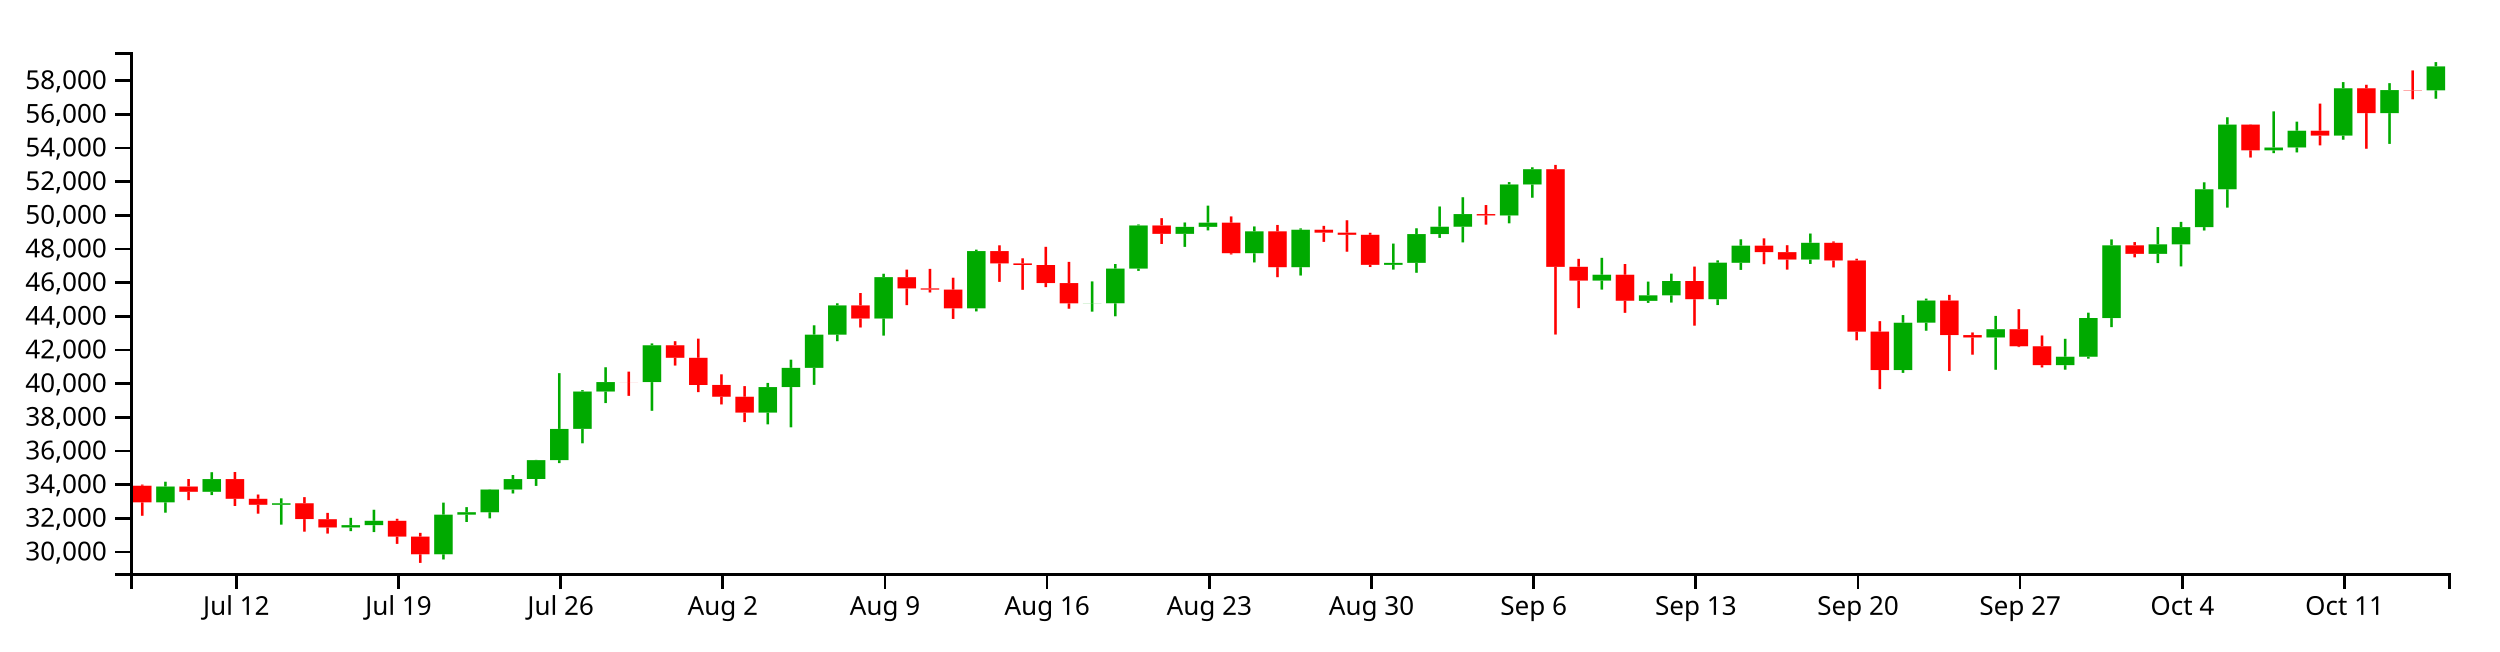
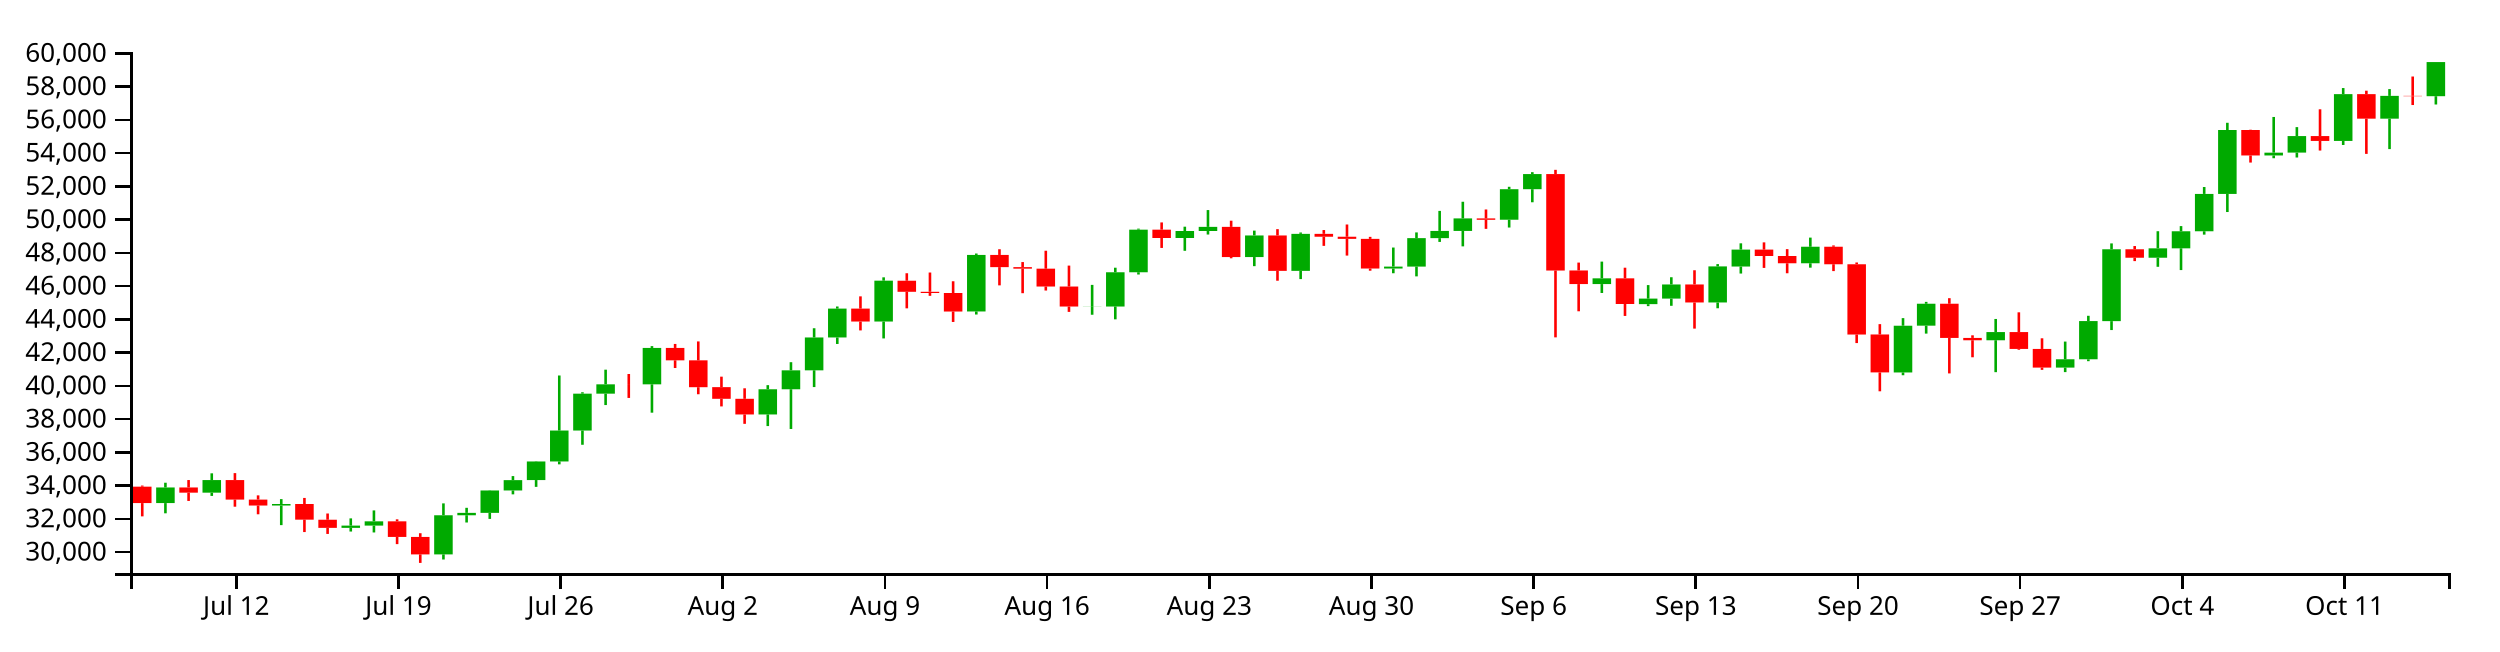
<svg xmlns="http://www.w3.org/2000/svg" version="1.1" width="960" height="250">
  <g transform="translate(50,20)">
    <style>.axis path,.axis line{fill:none;stroke:#000;shape-rendering:crispEdges;}path.candle{stroke:#000000;}path.candle.body{stroke-width:0;}path.candle.up{fill:#00AA00;stroke:#00AA00;}path.candle.down{fill:#FF0000;stroke:#FF0000;}</style>
    <g class="candlestick">
      <g class="data">
-         <path class="candle body up" d="M 9.964 172.897 l 7.117 0 L 17.081 166.82 l -7.117 0 L 9.964 172.897 M 27.757 168.843 l 7.117 0 L 34.874 163.955 l -7.117 0 L 27.757 168.843 M 54.446 173.844 l 7.117 0 L 61.563 173.257 l -7.117 0 L 54.446 173.844 M 81.136 182.541 l 7.117 0 L 88.253 181.66 l -7.117 0 L 81.136 182.541 M 90.032 181.66 l 7.117 0 L 97.149 179.989 l -7.117 0 L 90.032 181.66 M 116.721 192.842 l 7.117 0 L 123.838 177.624 l -7.117 0 L 116.721 192.842 M 125.618 177.624 l 7.117 0 L 132.735 176.697 l -7.117 0 L 125.618 177.624 M 134.514 176.699 l 7.117 0 L 141.631 167.994 l -7.117 0 L 134.514 176.699 M 143.411 167.994 l 7.117 0 L 150.528 163.96 l -7.117 0 L 143.411 167.994 M 152.307 163.938 l 7.117 0 L 159.424 156.702 l -7.117 0 L 152.307 163.938 M 161.204 156.702 l 7.117 0 L 168.321 144.7 l -7.117 0 L 161.204 156.702 M 170.1 144.676 l 7.117 0 L 177.217 130.347 l -7.117 0 L 170.1 144.676 M 178.996 130.355 l 7.117 0 L 186.114 126.716 l -7.117 0 L 178.996 130.355 M 196.789 126.723 l 7.117 0 L 203.906 112.58 l -7.117 0 L 196.789 126.723 M 241.271 138.433 l 7.117 0 L 248.389 128.632 l -7.117 0 L 241.271 138.433 M 250.168 128.632 l 7.117 0 L 257.285 121.267 l -7.117 0 L 250.168 128.632 M 259.064 121.267 l 7.117 0 L 266.182 108.504 l -7.117 0 L 259.064 121.267 M 267.961 108.504 l 7.117 0 L 275.078 97.284 l -7.117 0 L 267.961 108.504 M 285.754 102.314 l 7.117 0 L 292.871 86.418 l -7.117 0 L 285.754 102.314 M 321.339 98.399 l 7.117 0 L 328.457 76.42 l -7.117 0 L 321.339 98.399 M 365.822 96.486 l 7.117 0 L 372.939 96.426 l -7.117 0 L 365.822 96.486 M 374.718 96.464 l 7.117 0 L 381.835 83.139 l -7.117 0 L 374.718 96.464 M 383.615 83.139 l 7.117 0 L 390.732 66.578 l -7.117 0 L 383.615 83.139 M 401.407 69.814 l 7.117 0 L 408.525 67.117 l -7.117 0 L 401.407 69.814 M 410.304 67.117 l 7.117 0 L 417.421 65.503 l -7.117 0 L 410.304 67.117 M 428.097 77.235 l 7.117 0 L 435.214 68.836 l -7.117 0 L 428.097 77.235 M 445.89 82.601 l 7.117 0 L 453.007 68.211 l -7.117 0 L 445.89 82.601 M 481.475 81.702 l 7.117 0 L 488.593 80.94 l -7.117 0 L 481.475 81.702 M 490.372 80.94 l 7.117 0 L 497.489 69.888 l -7.117 0 L 490.372 80.94 M 499.268 69.888 l 7.117 0 L 506.385 67.069 l -7.117 0 L 499.268 69.888 M 508.165 67.069 l 7.117 0 L 515.282 62.204 l -7.117 0 L 508.165 67.069 M 525.958 62.732 l 7.117 0 L 533.075 50.841 l -7.117 0 L 525.958 62.732 M 534.854 50.841 l 7.117 0 L 541.971 44.978 l -7.117 0 L 534.854 50.841 M 561.543 87.744 l 7.117 0 L 568.661 85.502 l -7.117 0 L 561.543 87.744 M 579.336 95.541 l 7.117 0 L 586.453 93.398 l -7.117 0 L 579.336 95.541 M 588.233 93.398 l 7.117 0 L 595.35 87.893 l -7.117 0 L 588.233 93.398 M 606.026 94.904 l 7.117 0 L 613.143 80.871 l -7.117 0 L 606.026 94.904 M 614.922 80.924 l 7.117 0 L 622.039 74.343 l -7.117 0 L 614.922 80.924 M 641.611 79.653 l 7.117 0 L 648.729 73.235 l -7.117 0 L 641.611 79.653 M 677.197 122.097 l 7.117 0 L 684.314 103.935 l -7.117 0 L 677.197 122.097 M 686.094 103.917 l 7.117 0 L 693.211 95.392 l -7.117 0 L 686.094 103.917 M 712.783 109.579 l 7.117 0 L 719.9 106.409 l -7.117 0 L 712.783 109.579 M 739.472 120.217 l 7.117 0 L 746.589 116.989 l -7.117 0 L 739.472 120.217 M 748.369 116.989 l 7.117 0 L 755.486 102.122 l -7.117 0 L 748.369 116.989 M 757.265 102.149 l 7.117 0 L 764.382 74.212 l -7.117 0 L 757.265 102.149 M 775.058 77.488 l 7.117 0 L 782.175 73.834 l -7.117 0 L 775.058 77.488 M 783.954 73.834 l 7.117 0 L 791.072 67.209 l -7.117 0 L 783.954 73.834 M 792.851 67.209 l 7.117 0 L 799.968 52.683 l -7.117 0 L 792.851 67.209 M 801.747 52.683 l 7.117 0 L 808.864 27.84 l -7.117 0 L 801.747 52.683 M 819.54 37.729 l 7.117 0 L 826.657 36.655 l -7.117 0 L 819.54 37.729 M 828.437 36.628 l 7.117 0 L 835.554 30.202 l -7.117 0 L 828.437 36.628 M 846.23 32.081 l 7.117 0 L 853.347 13.901 l -7.117 0 L 846.23 32.081 M 864.022 23.432 l 7.117 0 L 871.14 14.575 l -7.117 0 L 864.022 23.432 M 881.815 14.699 l 7.117 0 L 888.932 5.486 l -7.117 0 L 881.815 14.699" />
-         <path class="candle body down" d="M 1.068 166.52 l 7.117 0 L 8.185 172.897 l -7.117 0 L 1.068 166.52 M 18.86 166.82 l 7.117 0 L 25.978 168.843 l -7.117 0 L 18.86 166.82 M 36.653 163.955 l 7.117 0 L 43.77 171.533 l -7.117 0 L 36.653 163.955 M 45.55 171.531 l 7.117 0 L 52.667 173.84 l -7.117 0 L 45.55 171.531 M 63.343 173.257 l 7.117 0 L 70.46 179.333 l -7.117 0 L 63.343 173.257 M 72.239 179.369 l 7.117 0 L 79.356 182.541 l -7.117 0 L 72.239 179.369 M 98.928 179.989 l 7.117 0 L 106.046 186.059 l -7.117 0 L 98.928 179.989 M 107.825 186.059 l 7.117 0 L 114.942 192.842 l -7.117 0 L 107.825 186.059 M 187.893 126.716 l 7.117 0 L 195.01 126.736 l -7.117 0 L 187.893 126.716 M 205.686 112.58 l 7.117 0 L 212.803 117.393 l -7.117 0 L 205.686 112.58 M 214.582 117.393 l 7.117 0 L 221.699 127.842 l -7.117 0 L 214.582 117.393 M 223.479 127.811 l 7.117 0 L 230.596 132.351 l -7.117 0 L 223.479 127.811 M 232.375 132.358 l 7.117 0 L 239.492 138.433 l -7.117 0 L 232.375 132.358 M 276.857 97.284 l 7.117 0 L 283.974 102.314 l -7.117 0 L 276.857 97.284 M 294.65 86.447 l 7.117 0 L 301.767 90.739 l -7.117 0 L 294.65 86.447 M 303.547 90.739 l 7.117 0 L 310.664 91.217 l -7.117 0 L 303.547 90.739 M 312.443 91.219 l 7.117 0 L 319.56 98.406 l -7.117 0 L 312.443 91.219 M 330.236 76.42 l 7.117 0 L 337.353 81.149 l -7.117 0 L 330.236 76.42 M 339.132 81.149 l 7.117 0 L 346.25 81.761 l -7.117 0 L 339.132 81.149 M 348.029 81.761 l 7.117 0 L 355.146 88.694 l -7.117 0 L 348.029 81.761 M 356.925 88.694 l 7.117 0 L 364.042 96.486 l -7.117 0 L 356.925 88.694 M 392.511 66.578 l 7.117 0 L 399.628 69.815 l -7.117 0 L 392.511 66.578 M 419.2 65.503 l 7.117 0 L 426.317 77.235 l -7.117 0 L 419.2 65.503 M 436.993 68.836 l 7.117 0 L 444.11 82.601 l -7.117 0 L 436.993 68.836 M 454.786 68.211 l 7.117 0 L 461.903 69.34 l -7.117 0 L 454.786 68.211 M 463.683 69.34 l 7.117 0 L 470.8 70.164 l -7.117 0 L 463.683 69.34 M 472.579 70.164 l 7.117 0 L 479.696 81.702 l -7.117 0 L 472.579 70.164 M 517.061 62.212 l 7.117 0 L 524.178 62.744 l -7.117 0 L 517.061 62.212 M 543.75 44.963 l 7.117 0 L 550.868 82.473 l -7.117 0 L 543.75 44.963 M 552.647 82.441 l 7.117 0 L 559.764 87.744 l -7.117 0 L 552.647 82.441 M 570.44 85.502 l 7.117 0 L 577.557 95.484 l -7.117 0 L 570.44 85.502 M 597.129 87.893 l 7.117 0 L 604.246 94.904 l -7.117 0 L 597.129 87.893 M 623.818 74.343 l 7.117 0 L 630.936 76.822 l -7.117 0 L 623.818 74.343 M 632.715 76.822 l 7.117 0 L 639.832 79.653 l -7.117 0 L 632.715 76.822 M 650.508 73.235 l 7.117 0 L 657.625 80.029 l -7.117 0 L 650.508 73.235 M 659.404 80.029 l 7.117 0 L 666.521 107.348 l -7.117 0 L 659.404 80.029 M 668.301 107.342 l 7.117 0 L 675.418 122.095 l -7.117 0 L 668.301 107.342 M 694.99 95.392 l 7.117 0 L 702.107 108.674 l -7.117 0 L 694.99 95.392 M 703.886 108.674 l 7.117 0 L 711.004 109.579 l -7.117 0 L 703.886 108.674 M 721.679 106.409 l 7.117 0 L 728.796 112.961 l -7.117 0 L 721.679 106.409 M 730.576 112.961 l 7.117 0 L 737.693 120.207 l -7.117 0 L 730.576 112.961 M 766.162 74.212 l 7.117 0 L 773.279 77.488 l -7.117 0 L 766.162 74.212 M 810.644 27.84 l 7.117 0 L 817.761 37.729 l -7.117 0 L 810.644 27.84 M 837.333 30.202 l 7.117 0 L 844.45 32.081 l -7.117 0 L 837.333 30.202 M 855.126 13.901 l 7.117 0 L 862.243 23.432 l -7.117 0 L 855.126 13.901 M 872.919 14.551 l 7.117 0 L 880.036 14.699 l -7.117 0 L 872.919 14.551" />
+         <path class="candle body up" d="M 9.964 173.185 l 7.117 0 L 17.081 167.183 l -7.117 0 L 9.964 173.185 M 27.757 169.181 l 7.117 0 L 34.874 164.354 l -7.117 0 L 27.757 169.181 M 54.446 174.121 l 7.117 0 L 61.563 173.541 l -7.117 0 L 54.446 174.121 M 81.136 182.709 l 7.117 0 L 88.253 181.84 l -7.117 0 L 81.136 182.709 M 90.032 181.84 l 7.117 0 L 97.149 180.19 l -7.117 0 L 90.032 181.84 M 116.721 192.883 l 7.117 0 L 123.838 177.853 l -7.117 0 L 116.721 192.883 M 125.618 177.853 l 7.117 0 L 132.735 176.938 l -7.117 0 L 125.618 177.853 M 134.514 176.94 l 7.117 0 L 141.631 168.343 l -7.117 0 L 134.514 176.94 M 143.411 168.343 l 7.117 0 L 150.528 164.359 l -7.117 0 L 143.411 168.343 M 152.307 164.338 l 7.117 0 L 159.424 157.19 l -7.117 0 L 152.307 164.338 M 161.204 157.19 l 7.117 0 L 168.321 145.337 l -7.117 0 L 161.204 157.19 M 170.1 145.314 l 7.117 0 L 177.217 131.163 l -7.117 0 L 170.1 145.314 M 178.996 131.171 l 7.117 0 L 186.114 127.577 l -7.117 0 L 178.996 131.171 M 196.789 127.583 l 7.117 0 L 203.906 113.615 l -7.117 0 L 196.789 127.583 M 241.271 139.148 l 7.117 0 L 248.389 129.469 l -7.117 0 L 241.271 139.148 M 250.168 129.469 l 7.117 0 L 257.285 122.195 l -7.117 0 L 250.168 129.469 M 259.064 122.195 l 7.117 0 L 266.182 109.59 l -7.117 0 L 259.064 122.195 M 267.961 109.59 l 7.117 0 L 275.078 98.509 l -7.117 0 L 267.961 109.59 M 285.754 103.477 l 7.117 0 L 292.871 87.778 l -7.117 0 L 285.754 103.477 M 321.339 99.61 l 7.117 0 L 328.457 77.904 l -7.117 0 L 321.339 99.61 M 365.822 97.721 l 7.117 0 L 372.939 97.661 l -7.117 0 L 365.822 97.721 M 374.718 97.699 l 7.117 0 L 381.835 84.54 l -7.117 0 L 374.718 97.699 M 383.615 84.54 l 7.117 0 L 390.732 68.184 l -7.117 0 L 383.615 84.54 M 401.407 71.38 l 7.117 0 L 408.525 68.716 l -7.117 0 L 401.407 71.38 M 410.304 68.716 l 7.117 0 L 417.421 67.122 l -7.117 0 L 410.304 68.716 M 428.097 78.708 l 7.117 0 L 435.214 70.413 l -7.117 0 L 428.097 78.708 M 445.89 84.008 l 7.117 0 L 453.007 69.797 l -7.117 0 L 445.89 84.008 M 481.475 83.121 l 7.117 0 L 488.593 82.367 l -7.117 0 L 481.475 83.121 M 490.372 82.367 l 7.117 0 L 497.489 71.453 l -7.117 0 L 490.372 82.367 M 499.268 71.453 l 7.117 0 L 506.385 68.668 l -7.117 0 L 499.268 71.453 M 508.165 68.668 l 7.117 0 L 515.282 63.864 l -7.117 0 L 508.165 68.668 M 525.958 64.385 l 7.117 0 L 533.075 52.642 l -7.117 0 L 525.958 64.385 M 534.854 52.642 l 7.117 0 L 541.971 46.851 l -7.117 0 L 534.854 52.642 M 561.543 89.087 l 7.117 0 L 568.661 86.873 l -7.117 0 L 561.543 89.087 M 579.336 96.787 l 7.117 0 L 586.453 94.671 l -7.117 0 L 579.336 96.787 M 588.233 94.671 l 7.117 0 L 595.35 89.235 l -7.117 0 L 588.233 94.671 M 606.026 96.158 l 7.117 0 L 613.143 82.299 l -7.117 0 L 606.026 96.158 M 614.922 82.352 l 7.117 0 L 622.039 75.852 l -7.117 0 L 614.922 82.352 M 641.611 81.096 l 7.117 0 L 648.729 74.758 l -7.117 0 L 641.611 81.096 M 677.197 123.015 l 7.117 0 L 684.314 105.078 l -7.117 0 L 677.197 123.015 M 686.094 105.06 l 7.117 0 L 693.211 96.64 l -7.117 0 L 686.094 105.06 M 712.783 110.651 l 7.117 0 L 719.9 107.521 l -7.117 0 L 712.783 110.651 M 739.472 121.157 l 7.117 0 L 746.589 117.97 l -7.117 0 L 739.472 121.157 M 748.369 117.97 l 7.117 0 L 755.486 103.287 l -7.117 0 L 748.369 117.97 M 757.265 103.313 l 7.117 0 L 764.382 75.723 l -7.117 0 L 757.265 103.313 M 775.058 78.958 l 7.117 0 L 782.175 75.35 l -7.117 0 L 775.058 78.958 M 783.954 75.35 l 7.117 0 L 791.072 68.807 l -7.117 0 L 783.954 75.35 M 792.851 68.807 l 7.117 0 L 799.968 54.461 l -7.117 0 L 792.851 68.807 M 801.747 54.461 l 7.117 0 L 808.864 29.926 l -7.117 0 L 801.747 54.461 M 819.54 39.693 l 7.117 0 L 826.657 38.631 l -7.117 0 L 819.54 39.693 M 828.437 38.604 l 7.117 0 L 835.554 32.258 l -7.117 0 L 828.437 38.604 M 846.23 34.114 l 7.117 0 L 853.347 16.159 l -7.117 0 L 846.23 34.114 M 864.022 25.572 l 7.117 0 L 871.14 16.825 l -7.117 0 L 864.022 25.572 M 881.815 16.947 l 7.117 0 L 888.932 3.846 l -7.117 0 L 881.815 16.947" />
+         <path class="candle body down" d="M 1.068 166.888 l 7.117 0 L 8.185 173.185 l -7.117 0 L 1.068 166.888 M 18.86 167.183 l 7.117 0 L 25.978 169.181 l -7.117 0 L 18.86 167.183 M 36.653 164.354 l 7.117 0 L 43.77 171.838 l -7.117 0 L 36.653 164.354 M 45.55 171.836 l 7.117 0 L 52.667 174.117 l -7.117 0 L 45.55 171.836 M 63.343 173.54 l 7.117 0 L 70.46 179.542 l -7.117 0 L 63.343 173.54 M 72.239 179.577 l 7.117 0 L 79.356 182.709 l -7.117 0 L 72.239 179.577 M 98.928 180.189 l 7.117 0 L 106.046 186.184 l -7.117 0 L 98.928 180.189 M 107.825 186.184 l 7.117 0 L 114.942 192.883 l -7.117 0 L 107.825 186.184 M 187.893 127.577 l 7.117 0 L 195.01 127.596 l -7.117 0 L 187.893 127.577 M 205.686 113.615 l 7.117 0 L 212.803 118.369 l -7.117 0 L 205.686 113.615 M 214.582 118.369 l 7.117 0 L 221.699 128.688 l -7.117 0 L 214.582 118.369 M 223.479 128.657 l 7.117 0 L 230.596 133.142 l -7.117 0 L 223.479 128.657 M 232.375 133.148 l 7.117 0 L 239.492 139.148 l -7.117 0 L 232.375 133.148 M 276.857 98.509 l 7.117 0 L 283.974 103.477 l -7.117 0 L 276.857 98.509 M 294.65 87.807 l 7.117 0 L 301.767 92.045 l -7.117 0 L 294.65 87.807 M 303.547 92.045 l 7.117 0 L 310.664 92.518 l -7.117 0 L 303.547 92.045 M 312.443 92.52 l 7.117 0 L 319.56 99.617 l -7.117 0 L 312.443 92.52 M 330.236 77.904 l 7.117 0 L 337.353 82.574 l -7.117 0 L 330.236 77.904 M 339.132 82.574 l 7.117 0 L 346.25 83.179 l -7.117 0 L 339.132 82.574 M 348.029 83.179 l 7.117 0 L 355.146 90.026 l -7.117 0 L 348.029 83.179 M 356.925 90.026 l 7.117 0 L 364.042 97.721 l -7.117 0 L 356.925 90.026 M 392.511 68.184 l 7.117 0 L 399.628 71.38 l -7.117 0 L 392.511 68.184 M 419.2 67.122 l 7.117 0 L 426.317 78.708 l -7.117 0 L 419.2 67.122 M 436.993 70.413 l 7.117 0 L 444.11 84.008 l -7.117 0 L 436.993 70.413 M 454.786 69.797 l 7.117 0 L 461.903 70.911 l -7.117 0 L 454.786 69.797 M 463.683 70.911 l 7.117 0 L 470.8 71.725 l -7.117 0 L 463.683 70.911 M 472.579 71.725 l 7.117 0 L 479.696 83.121 l -7.117 0 L 472.579 71.725 M 517.061 63.871 l 7.117 0 L 524.178 64.397 l -7.117 0 L 517.061 63.871 M 543.75 46.837 l 7.117 0 L 550.868 83.881 l -7.117 0 L 543.75 46.837 M 552.647 83.85 l 7.117 0 L 559.764 89.087 l -7.117 0 L 552.647 83.85 M 570.44 86.873 l 7.117 0 L 577.557 96.732 l -7.117 0 L 570.44 86.873 M 597.129 89.235 l 7.117 0 L 604.246 96.158 l -7.117 0 L 597.129 89.235 M 623.818 75.852 l 7.117 0 L 630.936 78.301 l -7.117 0 L 623.818 75.852 M 632.715 78.301 l 7.117 0 L 639.832 81.096 l -7.117 0 L 632.715 78.301 M 650.508 74.758 l 7.117 0 L 657.625 81.468 l -7.117 0 L 650.508 74.758 M 659.404 81.468 l 7.117 0 L 666.521 108.449 l -7.117 0 L 659.404 81.468 M 668.301 108.442 l 7.117 0 L 675.418 123.013 l -7.117 0 L 668.301 108.442 M 694.99 96.64 l 7.117 0 L 702.107 109.758 l -7.117 0 L 694.99 96.64 M 703.886 109.758 l 7.117 0 L 711.004 110.651 l -7.117 0 L 703.886 109.758 M 721.679 107.521 l 7.117 0 L 728.796 113.992 l -7.117 0 L 721.679 107.521 M 730.576 113.992 l 7.117 0 L 737.693 121.148 l -7.117 0 L 730.576 113.992 M 766.162 75.723 l 7.117 0 L 773.279 78.958 l -7.117 0 L 766.162 75.723 M 810.644 29.926 l 7.117 0 L 817.761 39.693 l -7.117 0 L 810.644 29.926 M 837.333 32.258 l 7.117 0 L 844.45 34.114 l -7.117 0 L 837.333 32.258 M 855.126 16.159 l 7.117 0 L 862.243 25.572 l -7.117 0 L 855.126 16.159 M 872.919 16.801 l 7.117 0 L 880.036 16.947 l -7.117 0 L 872.919 16.801" />
        <path class="candle body equal" />
-         <path class="candle wick up" d="M 13.523 164.983 L 13.523 166.82 M 13.523 172.897 L 13.523 176.87 M 31.315 161.324 L 31.315 163.955 M 31.315 168.843 L 31.315 170.112 M 58.005 171.356 L 58.005 173.257 M 58.005 173.844 L 58.005 181.467 M 84.694 178.843 L 84.694 181.66 M 84.694 182.541 L 84.694 183.96 M 93.591 175.746 L 93.591 179.989 M 93.591 181.66 L 93.591 184.318 M 120.28 173.011 L 120.28 177.624 M 120.28 192.842 L 120.28 194.831 M 129.176 174.735 L 129.176 176.697 M 129.176 177.624 L 129.176 180.445 M 138.073 167.892 L 138.073 167.994 M 138.073 176.699 L 138.073 179.047 M 146.969 162.397 L 146.969 163.96 M 146.969 167.994 L 146.969 169.5 M 155.866 156.592 L 155.866 156.702 M 155.866 163.938 L 155.866 166.591 M 164.762 123.287 L 164.762 144.7 M 164.762 156.702 L 164.762 157.834 M 173.659 129.799 L 173.659 130.347 M 173.659 144.676 L 173.659 150.224 M 182.555 121.025 L 182.555 126.716 M 182.555 130.355 L 182.555 134.781 M 200.348 111.866 L 200.348 112.58 M 200.348 126.723 L 200.348 137.747 M 244.83 127.039 L 244.83 128.632 M 244.83 138.433 L 244.83 142.948 M 253.727 118.116 L 253.727 121.267 M 253.727 128.632 L 253.727 144.085 M 262.623 104.913 L 262.623 108.504 M 262.623 121.267 L 262.623 127.787 M 271.519 96.46 L 271.519 97.284 M 271.519 108.504 L 271.519 111.028 M 289.312 85.12 L 289.312 86.418 M 289.312 102.314 L 289.312 108.878 M 324.898 75.864 L 324.898 76.42 M 324.898 98.399 L 324.898 99.58 M 369.38 88.056 L 369.38 96.426 M 369.38 96.486 L 369.38 99.671 M 378.277 81.379 L 378.277 83.139 M 378.277 96.464 L 378.277 101.452 M 387.173 66.187 L 387.173 66.578 M 387.173 83.139 L 387.173 84.029 M 404.966 65.431 L 404.966 67.117 M 404.966 69.814 L 404.966 74.804 M 413.862 58.966 L 413.862 65.503 M 413.862 67.117 L 413.862 68.476 M 431.655 66.954 L 431.655 68.836 M 431.655 77.235 L 431.655 80.776 M 449.448 67.694 L 449.448 68.211 M 449.448 82.601 L 449.448 85.807 M 485.034 73.536 L 485.034 80.94 M 485.034 81.702 L 485.034 83.531 M 493.93 67.655 L 493.93 69.888 M 493.93 80.94 L 493.93 84.746 M 502.827 59.289 L 502.827 67.069 M 502.827 69.888 L 502.827 71.352 M 511.723 55.734 L 511.723 62.204 M 511.723 67.069 L 511.723 73.079 M 529.516 49.916 L 529.516 50.841 M 529.516 62.732 L 529.516 65.754 M 538.413 44.228 L 538.413 44.978 M 538.413 50.841 L 538.413 55.933 M 565.102 79.006 L 565.102 85.502 M 565.102 87.744 L 565.102 91.204 M 582.895 88.134 L 582.895 93.398 M 582.895 95.541 L 582.895 96.316 M 591.791 85.083 L 591.791 87.893 M 591.791 93.398 L 591.791 96.188 M 609.584 79.976 L 609.584 80.871 M 609.584 94.904 L 609.584 97.142 M 618.481 71.895 L 618.481 74.343 M 618.481 80.924 L 618.481 83.645 M 645.17 69.677 L 645.17 73.235 M 645.17 79.653 L 645.17 81.362 M 680.756 100.981 L 680.756 103.935 M 680.756 122.097 L 680.756 123.188 M 689.652 94.663 L 689.652 95.392 M 689.652 103.917 L 689.652 107.003 M 716.341 101.308 L 716.341 106.409 M 716.341 109.579 L 716.341 121.994 M 743.031 110.1 L 743.031 116.989 M 743.031 120.217 L 743.031 121.969 M 751.927 100.071 L 751.927 102.122 M 751.927 116.989 L 751.927 117.727 M 760.824 71.928 L 760.824 74.212 M 760.824 102.149 L 760.824 105.62 M 778.617 67.189 L 778.617 73.834 M 778.617 77.488 L 778.617 81.023 M 787.513 65.197 L 787.513 67.209 M 787.513 73.834 L 787.513 82.296 M 796.409 50.005 L 796.409 52.683 M 796.409 67.209 L 796.409 68.518 M 805.306 25.028 L 805.306 27.84 M 805.306 52.683 L 805.306 59.727 M 823.099 22.766 L 823.099 36.655 M 823.099 37.729 L 823.099 38.813 M 831.995 26.716 L 831.995 30.202 M 831.995 36.628 L 831.995 38.528 M 849.788 11.524 L 849.788 13.901 M 849.788 32.081 L 849.788 33.658 M 867.581 11.925 L 867.581 14.575 M 867.581 23.432 L 867.581 35.26 M 885.374 3.846 L 885.374 5.486 M 885.374 14.699 L 885.374 17.918" style="stroke-width: 1px;" />
-         <path class="candle wick down" d="M 4.626 166.084 L 4.626 166.52 M 4.626 172.897 L 4.626 178.06 M 22.419 163.935 L 22.419 166.82 M 22.419 168.843 L 22.419 172.062 M 40.212 161.243 L 40.212 163.955 M 40.212 171.533 L 40.212 174.302 M 49.108 169.895 L 49.108 171.531 M 49.108 173.84 L 49.108 177.25 M 66.901 170.896 L 66.901 173.257 M 66.901 179.333 L 66.901 184.162 M 75.798 176.947 L 75.798 179.369 M 75.798 182.541 L 75.798 184.893 M 102.487 179.211 L 102.487 179.989 M 102.487 186.059 L 102.487 188.853 M 111.383 184.614 L 111.383 186.059 M 111.383 192.842 L 111.383 196.154 M 191.451 122.705 L 191.451 126.716 M 191.451 126.736 L 191.451 132.014 M 209.244 111.018 L 209.244 112.58 M 209.244 117.393 L 209.244 120.377 M 218.141 110.042 L 218.141 117.393 M 218.141 127.842 L 218.141 130.579 M 227.037 123.74 L 227.037 127.811 M 227.037 132.351 L 227.037 135.311 M 235.934 128.265 L 235.934 132.358 M 235.934 138.433 L 235.934 142.085 M 280.416 92.517 L 280.416 97.284 M 280.416 102.314 L 280.416 105.762 M 298.209 83.531 L 298.209 86.447 M 298.209 90.739 L 298.209 97.175 M 307.105 83.25 L 307.105 90.739 M 307.105 91.217 L 307.105 92.315 M 316.002 86.646 L 316.002 91.219 M 316.002 98.406 L 316.002 102.472 M 333.794 74.197 L 333.794 76.42 M 333.794 81.149 L 333.794 88.243 M 342.691 79.185 L 342.691 81.149 M 342.691 81.761 L 342.691 91.288 M 351.587 74.779 L 351.587 81.761 M 351.587 88.694 L 351.587 90.254 M 360.484 80.558 L 360.484 88.694 M 360.484 96.486 L 360.484 98.554 M 396.07 63.769 L 396.07 66.578 M 396.07 69.815 L 396.07 73.692 M 422.759 63.104 L 422.759 65.503 M 422.759 77.235 L 422.759 77.713 M 440.552 66.382 L 440.552 68.836 M 440.552 82.601 L 440.552 86.44 M 458.345 66.73 L 458.345 68.211 M 458.345 69.34 L 458.345 72.885 M 467.241 64.576 L 467.241 69.34 M 467.241 70.164 L 467.241 76.662 M 476.138 69.383 L 476.138 70.164 M 476.138 81.702 L 476.138 82.542 M 520.62 58.736 L 520.62 62.212 M 520.62 62.744 L 520.62 66.271 M 547.309 43.323 L 547.309 44.963 M 547.309 82.473 L 547.309 108.464 M 556.206 79.388 L 556.206 82.441 M 556.206 87.744 L 556.206 98.322 M 573.998 81.379 L 573.998 85.502 M 573.998 95.484 L 573.998 100.13 M 600.688 82.368 L 600.688 87.893 M 600.688 94.904 L 600.688 105.058 M 627.377 71.527 L 627.377 74.343 M 627.377 76.822 L 627.377 81.455 M 636.273 74.158 L 636.273 76.822 M 636.273 79.653 L 636.273 83.534 M 654.066 72.717 L 654.066 73.235 M 654.066 80.029 L 654.066 82.696 M 662.963 79.347 L 662.963 80.029 M 662.963 107.348 L 662.963 110.682 M 671.859 103.319 L 671.859 107.342 M 671.859 122.095 L 671.859 129.428 M 698.549 93.228 L 698.549 95.392 M 698.549 108.674 L 698.549 122.479 M 707.445 107.664 L 707.445 108.674 M 707.445 109.579 L 707.445 116.2 M 725.238 98.722 L 725.238 106.409 M 725.238 112.961 L 725.238 113.28 M 734.134 108.824 L 734.134 112.961 M 734.134 120.207 L 734.134 121.102 M 769.72 72.952 L 769.72 74.212 M 769.72 77.488 L 769.72 78.811 M 814.202 27.728 L 814.202 27.84 M 814.202 37.729 L 814.202 40.498 M 840.892 19.784 L 840.892 30.202 M 840.892 32.081 L 840.892 35.824 M 858.685 12.552 L 858.685 13.901 M 858.685 23.432 L 858.685 37.123 M 876.477 7.041 L 876.477 14.551 M 876.477 14.699 L 876.477 18.124" style="stroke-width: 1px;" />
+         <path class="candle wick up" d="M 13.523 165.369 L 13.523 167.183 M 13.523 173.185 L 13.523 177.109 M 31.315 161.755 L 31.315 164.354 M 31.315 169.181 L 31.315 170.435 M 58.005 171.664 L 58.005 173.541 M 58.005 174.121 L 58.005 181.649 M 84.694 179.057 L 84.694 181.84 M 84.694 182.709 L 84.694 184.111 M 93.591 175.999 L 93.591 180.19 M 93.591 181.84 L 93.591 184.464 M 120.28 173.298 L 120.28 177.853 M 120.28 192.883 L 120.28 194.848 M 129.176 175 L 129.176 176.938 M 129.176 177.853 L 129.176 180.64 M 138.073 168.242 L 138.073 168.343 M 138.073 176.94 L 138.073 179.259 M 146.969 162.815 L 146.969 164.359 M 146.969 168.343 L 146.969 169.831 M 155.866 157.082 L 155.866 157.19 M 155.866 164.338 L 155.866 166.958 M 164.762 124.19 L 164.762 145.337 M 164.762 157.19 L 164.762 158.309 M 173.659 130.622 L 173.659 131.163 M 173.659 145.314 L 173.659 150.793 M 182.555 121.956 L 182.555 127.577 M 182.555 131.171 L 182.555 135.541 M 200.348 112.911 L 200.348 113.615 M 200.348 127.583 L 200.348 138.47 M 244.83 127.895 L 244.83 129.469 M 244.83 139.148 L 244.83 143.608 M 253.727 119.083 L 253.727 122.195 M 253.727 129.469 L 253.727 144.73 M 262.623 106.043 L 262.623 109.59 M 262.623 122.195 L 262.623 128.634 M 271.519 97.695 L 271.519 98.509 M 271.519 109.59 L 271.519 112.083 M 289.312 86.496 L 289.312 87.778 M 289.312 103.477 L 289.312 109.959 M 324.898 77.355 L 324.898 77.904 M 324.898 99.61 L 324.898 100.776 M 369.38 89.396 L 369.38 97.661 M 369.38 97.721 L 369.38 100.866 M 378.277 82.801 L 378.277 84.54 M 378.277 97.699 L 378.277 102.626 M 387.173 67.798 L 387.173 68.184 M 387.173 84.54 L 387.173 85.418 M 404.966 67.051 L 404.966 68.716 M 404.966 71.38 L 404.966 76.308 M 413.862 60.666 L 413.862 67.122 M 413.862 68.716 L 413.862 70.058 M 431.655 68.555 L 431.655 70.413 M 431.655 78.708 L 431.655 82.205 M 449.448 69.286 L 449.448 69.797 M 449.448 84.008 L 449.448 87.174 M 485.034 75.056 L 485.034 82.367 M 485.034 83.121 L 485.034 84.927 M 493.93 69.247 L 493.93 71.453 M 493.93 82.367 L 493.93 86.127 M 502.827 60.985 L 502.827 68.668 M 502.827 71.453 L 502.827 72.898 M 511.723 57.474 L 511.723 63.864 M 511.723 68.668 L 511.723 74.604 M 529.516 51.728 L 529.516 52.642 M 529.516 64.385 L 529.516 67.37 M 538.413 46.11 L 538.413 46.851 M 538.413 52.642 L 538.413 57.67 M 565.102 80.458 L 565.102 86.873 M 565.102 89.087 L 565.102 92.504 M 582.895 89.473 L 582.895 94.671 M 582.895 96.787 L 582.895 97.553 M 591.791 86.459 L 591.791 89.235 M 591.791 94.671 L 591.791 97.427 M 609.584 81.415 L 609.584 82.299 M 609.584 96.158 L 609.584 98.369 M 618.481 73.435 L 618.481 75.852 M 618.481 82.352 L 618.481 85.04 M 645.17 71.244 L 645.17 74.758 M 645.17 81.096 L 645.17 82.784 M 680.756 102.161 L 680.756 105.078 M 680.756 123.015 L 680.756 124.092 M 689.652 95.92 L 689.652 96.64 M 689.652 105.06 L 689.652 108.107 M 716.341 102.483 L 716.341 107.521 M 716.341 110.651 L 716.341 122.913 M 743.031 111.166 L 743.031 117.97 M 743.031 121.157 L 743.031 122.888 M 751.927 101.262 L 751.927 103.287 M 751.927 117.97 L 751.927 118.699 M 760.824 73.467 L 760.824 75.723 M 760.824 103.313 L 760.824 106.742 M 778.617 68.787 L 778.617 75.35 M 778.617 78.958 L 778.617 82.45 M 787.513 66.82 L 787.513 68.807 M 787.513 75.35 L 787.513 83.707 M 796.409 51.816 L 796.409 54.461 M 796.409 68.807 L 796.409 70.1 M 805.306 27.149 L 805.306 29.926 M 805.306 54.461 L 805.306 61.417 M 823.099 24.914 L 823.099 38.631 M 823.099 39.693 L 823.099 40.763 M 831.995 28.815 L 831.995 32.258 M 831.995 38.604 L 831.995 40.481 M 849.788 13.812 L 849.788 16.159 M 849.788 34.114 L 849.788 35.671 M 867.581 14.208 L 867.581 16.825 M 867.581 25.572 L 867.581 37.254 M 885.374 3.846 L 885.374 3.846 M 885.374 16.947 L 885.374 20.126" style="stroke-width: 1px;" />
+         <path class="candle wick down" d="M 4.626 166.456 L 4.626 166.888 M 4.626 173.185 L 4.626 178.284 M 22.419 164.335 L 22.419 167.183 M 22.419 169.181 L 22.419 172.361 M 40.212 161.676 L 40.212 164.354 M 40.212 171.838 L 40.212 174.573 M 49.108 170.221 L 49.108 171.836 M 49.108 174.117 L 49.108 177.485 M 66.901 171.209 L 66.901 173.54 M 66.901 179.542 L 66.901 184.311 M 75.798 177.185 L 75.798 179.577 M 75.798 182.709 L 75.798 185.032 M 102.487 179.421 L 102.487 180.189 M 102.487 186.184 L 102.487 188.943 M 111.383 184.757 L 111.383 186.184 M 111.383 192.883 L 111.383 196.154 M 191.451 123.616 L 191.451 127.577 M 191.451 127.596 L 191.451 132.809 M 209.244 112.073 L 209.244 113.615 M 209.244 118.369 L 209.244 121.316 M 218.141 111.109 L 218.141 118.369 M 218.141 128.688 L 218.141 131.392 M 227.037 124.637 L 227.037 128.657 M 227.037 133.142 L 227.037 136.065 M 235.934 129.106 L 235.934 133.148 M 235.934 139.148 L 235.934 142.755 M 280.416 93.801 L 280.416 98.509 M 280.416 103.477 L 280.416 106.882 M 298.209 84.927 L 298.209 87.807 M 298.209 92.045 L 298.209 98.401 M 307.105 84.649 L 307.105 92.045 M 307.105 92.518 L 307.105 93.602 M 316.002 88.003 L 316.002 92.52 M 316.002 99.617 L 316.002 103.633 M 333.794 75.708 L 333.794 77.904 M 333.794 82.574 L 333.794 89.581 M 342.691 80.635 L 342.691 82.574 M 342.691 83.179 L 342.691 92.588 M 351.587 76.283 L 351.587 83.179 M 351.587 90.026 L 351.587 91.566 M 360.484 81.99 L 360.484 90.026 M 360.484 97.721 L 360.484 99.764 M 396.07 65.41 L 396.07 68.184 M 396.07 71.38 L 396.07 75.21 M 422.759 64.752 L 422.759 67.122 M 422.759 78.708 L 422.759 79.181 M 440.552 67.99 L 440.552 70.413 M 440.552 84.008 L 440.552 87.8 M 458.345 68.334 L 458.345 69.797 M 458.345 70.911 L 458.345 74.413 M 467.241 66.206 L 467.241 70.911 M 467.241 71.725 L 467.241 78.143 M 476.138 70.954 L 476.138 71.725 M 476.138 83.121 L 476.138 83.95 M 520.62 60.439 L 520.62 63.871 M 520.62 64.397 L 520.62 67.881 M 547.309 45.216 L 547.309 46.837 M 547.309 83.881 L 547.309 109.551 M 556.206 80.834 L 556.206 83.85 M 556.206 89.087 L 556.206 99.534 M 573.998 82.801 L 573.998 86.873 M 573.998 96.732 L 573.998 101.32 M 600.688 83.778 L 600.688 89.235 M 600.688 96.158 L 600.688 106.186 M 627.377 73.071 L 627.377 75.852 M 627.377 78.301 L 627.377 82.877 M 636.273 75.669 L 636.273 78.301 M 636.273 81.096 L 636.273 84.929 M 654.066 74.247 L 654.066 74.758 M 654.066 81.468 L 654.066 84.102 M 662.963 80.794 L 662.963 81.468 M 662.963 108.449 L 662.963 111.741 M 671.859 104.469 L 671.859 108.442 M 671.859 123.013 L 671.859 130.255 M 698.549 94.503 L 698.549 96.64 M 698.549 109.758 L 698.549 123.392 M 707.445 108.76 L 707.445 109.758 M 707.445 110.651 L 707.445 117.191 M 725.238 99.93 L 725.238 107.521 M 725.238 113.992 L 725.238 114.307 M 734.134 109.906 L 734.134 113.992 M 734.134 121.148 L 734.134 122.032 M 769.72 74.478 L 769.72 75.723 M 769.72 78.958 L 769.72 80.265 M 814.202 29.815 L 814.202 29.926 M 814.202 39.693 L 814.202 42.426 M 840.892 21.969 L 840.892 32.258 M 840.892 34.114 L 840.892 37.811 M 858.685 14.827 L 858.685 16.159 M 858.685 25.572 L 858.685 39.094 M 876.477 9.384 L 876.477 16.801 M 876.477 16.947 L 876.477 20.33" style="stroke-width: 1px;" />
        <path class="candle wick equal" style="stroke-width: 1px;" />
      </g>
    </g>
    <g class="x axis" transform="translate(0,200)" fill="none" font-size="10" font-family="sans-serif" text-anchor="middle">
      <path class="domain" stroke="#000" d="M0.5,6V0.5H890.5V6" />
      <g class="tick" opacity="1" transform="translate(40.21192,0)">
        <line stroke="#000" y2="6" x1="0.5" x2="0.5" />
        <text fill="#000" y="9" x="0.5" dy="0.71em">Jul 12</text>
      </g>
      <g class="tick" opacity="1" transform="translate(102.487,0)">
        <line stroke="#000" y2="6" x1="0.5" x2="0.5" />
        <text fill="#000" y="9" x="0.5" dy="0.71em">Jul 19</text>
      </g>
      <g class="tick" opacity="1" transform="translate(164.7621,0)">
        <line stroke="#000" y2="6" x1="0.5" x2="0.5" />
        <text fill="#000" y="9" x="0.5" dy="0.71em">Jul 26</text>
      </g>
      <g class="tick" opacity="1" transform="translate(227.0372,0)">
        <line stroke="#000" y2="6" x1="0.5" x2="0.5" />
        <text fill="#000" y="9" x="0.5" dy="0.71em">Aug  2</text>
      </g>
      <g class="tick" opacity="1" transform="translate(289.3123,0)">
        <line stroke="#000" y2="6" x1="0.5" x2="0.5" />
        <text fill="#000" y="9" x="0.5" dy="0.71em">Aug  9</text>
      </g>
      <g class="tick" opacity="1" transform="translate(351.5874,0)">
        <line stroke="#000" y2="6" x1="0.5" x2="0.5" />
        <text fill="#000" y="9" x="0.5" dy="0.71em">Aug 16</text>
      </g>
      <g class="tick" opacity="1" transform="translate(413.8625,0)">
        <line stroke="#000" y2="6" x1="0.5" x2="0.5" />
        <text fill="#000" y="9" x="0.5" dy="0.71em">Aug 23</text>
      </g>
      <g class="tick" opacity="1" transform="translate(476.1375,0)">
        <line stroke="#000" y2="6" x1="0.5" x2="0.5" />
        <text fill="#000" y="9" x="0.5" dy="0.71em">Aug 30</text>
      </g>
      <g class="tick" opacity="1" transform="translate(538.4126,0)">
        <line stroke="#000" y2="6" x1="0.5" x2="0.5" />
        <text fill="#000" y="9" x="0.5" dy="0.71em">Sep  6</text>
      </g>
      <g class="tick" opacity="1" transform="translate(600.6877,0)">
        <line stroke="#000" y2="6" x1="0.5" x2="0.5" />
        <text fill="#000" y="9" x="0.5" dy="0.71em">Sep 13</text>
      </g>
      <g class="tick" opacity="1" transform="translate(662.9628,0)">
        <line stroke="#000" y2="6" x1="0.5" x2="0.5" />
        <text fill="#000" y="9" x="0.5" dy="0.71em">Sep 20</text>
      </g>
      <g class="tick" opacity="1" transform="translate(725.2379,0)">
        <line stroke="#000" y2="6" x1="0.5" x2="0.5" />
        <text fill="#000" y="9" x="0.5" dy="0.71em">Sep 27</text>
      </g>
      <g class="tick" opacity="1" transform="translate(787.513,0)">
        <line stroke="#000" y2="6" x1="0.5" x2="0.5" />
        <text fill="#000" y="9" x="0.5" dy="0.71em">Oct  4</text>
      </g>
      <g class="tick" opacity="1" transform="translate(849.7881,0)">
        <line stroke="#000" y2="6" x1="0.5" x2="0.5" />
        <text fill="#000" y="9" x="0.5" dy="0.71em">Oct 11</text>
      </g>
    </g>
    <g class="y axis" fill="none" font-size="10" font-family="sans-serif" text-anchor="end">
      <path class="domain" stroke="#000" d="M-6,200.5H0.5V0.5H-6" />
-       <g class="tick" opacity="1" transform="translate(0,191.4866)">
+       <g class="tick" opacity="1" transform="translate(0,191.5444)">
        <line stroke="#000" x2="-6" y1="0.5" y2="0.5" />
        <text fill="#000" x="-9" y="0.5" dy="0.32em">30,000</text>
      </g>
-       <g class="tick" opacity="1" transform="translate(0,178.5578)">
+       <g class="tick" opacity="1" transform="translate(0,178.7758)">
        <line stroke="#000" x2="-6" y1="0.5" y2="0.5" />
        <text fill="#000" x="-9" y="0.5" dy="0.32em">32,000</text>
      </g>
-       <g class="tick" opacity="1" transform="translate(0,165.629)">
+       <g class="tick" opacity="1" transform="translate(0,166.0072)">
        <line stroke="#000" x2="-6" y1="0.5" y2="0.5" />
        <text fill="#000" x="-9" y="0.5" dy="0.32em">34,000</text>
      </g>
-       <g class="tick" opacity="1" transform="translate(0,152.7002)">
+       <g class="tick" opacity="1" transform="translate(0,153.2386)">
        <line stroke="#000" x2="-6" y1="0.5" y2="0.5" />
        <text fill="#000" x="-9" y="0.5" dy="0.32em">36,000</text>
      </g>
-       <g class="tick" opacity="1" transform="translate(0,139.7714)">
+       <g class="tick" opacity="1" transform="translate(0,140.47)">
        <line stroke="#000" x2="-6" y1="0.5" y2="0.5" />
        <text fill="#000" x="-9" y="0.5" dy="0.32em">38,000</text>
      </g>
-       <g class="tick" opacity="1" transform="translate(0,126.8426)">
+       <g class="tick" opacity="1" transform="translate(0,127.7015)">
        <line stroke="#000" x2="-6" y1="0.5" y2="0.5" />
        <text fill="#000" x="-9" y="0.5" dy="0.32em">40,000</text>
      </g>
-       <g class="tick" opacity="1" transform="translate(0,113.9138)">
+       <g class="tick" opacity="1" transform="translate(0,114.9329)">
        <line stroke="#000" x2="-6" y1="0.5" y2="0.5" />
        <text fill="#000" x="-9" y="0.5" dy="0.32em">42,000</text>
      </g>
-       <g class="tick" opacity="1" transform="translate(0,100.985)">
+       <g class="tick" opacity="1" transform="translate(0,102.1643)">
        <line stroke="#000" x2="-6" y1="0.5" y2="0.5" />
        <text fill="#000" x="-9" y="0.5" dy="0.32em">44,000</text>
      </g>
-       <g class="tick" opacity="1" transform="translate(0,88.05622)">
+       <g class="tick" opacity="1" transform="translate(0,89.39569)">
        <line stroke="#000" x2="-6" y1="0.5" y2="0.5" />
        <text fill="#000" x="-9" y="0.5" dy="0.32em">46,000</text>
      </g>
-       <g class="tick" opacity="1" transform="translate(0,75.12743)">
+       <g class="tick" opacity="1" transform="translate(0,76.6271)">
        <line stroke="#000" x2="-6" y1="0.5" y2="0.5" />
        <text fill="#000" x="-9" y="0.5" dy="0.32em">48,000</text>
      </g>
-       <g class="tick" opacity="1" transform="translate(0,62.19864)">
+       <g class="tick" opacity="1" transform="translate(0,63.85851)">
        <line stroke="#000" x2="-6" y1="0.5" y2="0.5" />
        <text fill="#000" x="-9" y="0.5" dy="0.32em">50,000</text>
      </g>
-       <g class="tick" opacity="1" transform="translate(0,49.26985)">
+       <g class="tick" opacity="1" transform="translate(0,51.08993)">
        <line stroke="#000" x2="-6" y1="0.5" y2="0.5" />
        <text fill="#000" x="-9" y="0.5" dy="0.32em">52,000</text>
      </g>
-       <g class="tick" opacity="1" transform="translate(0,36.34106)">
+       <g class="tick" opacity="1" transform="translate(0,38.32134)">
        <line stroke="#000" x2="-6" y1="0.5" y2="0.5" />
        <text fill="#000" x="-9" y="0.5" dy="0.32em">54,000</text>
      </g>
-       <g class="tick" opacity="1" transform="translate(0,23.41226)">
+       <g class="tick" opacity="1" transform="translate(0,25.55275)">
        <line stroke="#000" x2="-6" y1="0.5" y2="0.5" />
        <text fill="#000" x="-9" y="0.5" dy="0.32em">56,000</text>
      </g>
-       <g class="tick" opacity="1" transform="translate(0,10.48347)">
+       <g class="tick" opacity="1" transform="translate(0,12.78416)">
        <line stroke="#000" x2="-6" y1="0.5" y2="0.5" />
        <text fill="#000" x="-9" y="0.5" dy="0.32em">58,000</text>
+       </g>
+       <g class="tick" opacity="1" transform="translate(0,0.01557768)">
+         <line stroke="#000" x2="-6" y1="0.5" y2="0.5" />
+         <text fill="#000" x="-9" y="0.5" dy="0.32em">60,000</text>
      </g>
      <text transform="rotate(-90)" y="6" dy=".71em" style="text-anchor: end;">Price ($)</text>
    </g>
  </g>
</svg>
